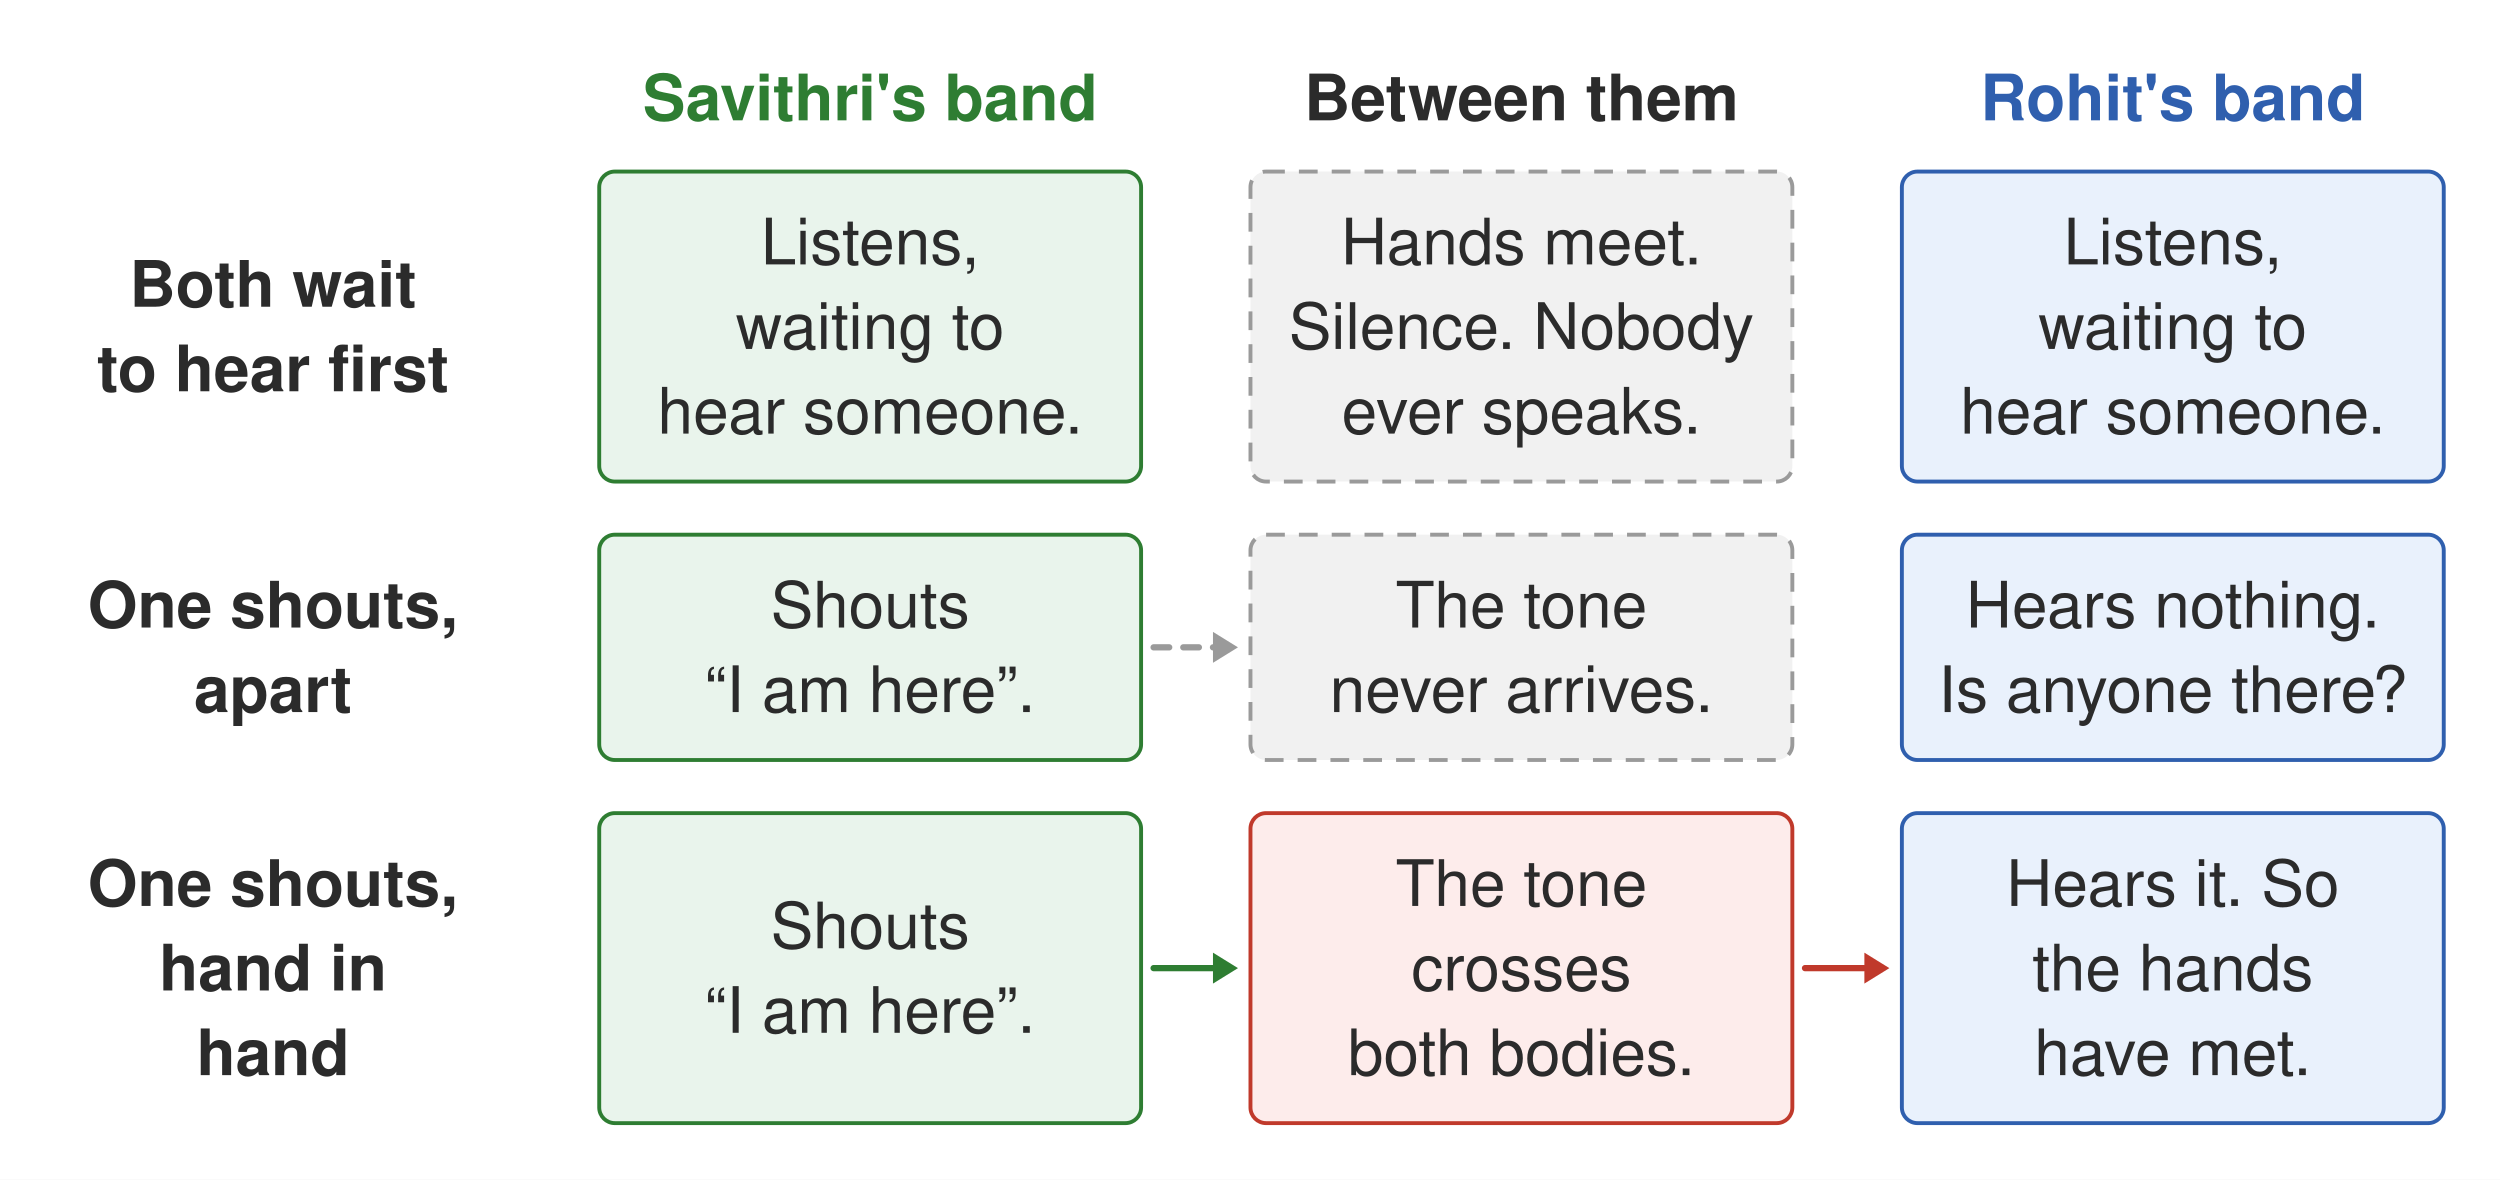
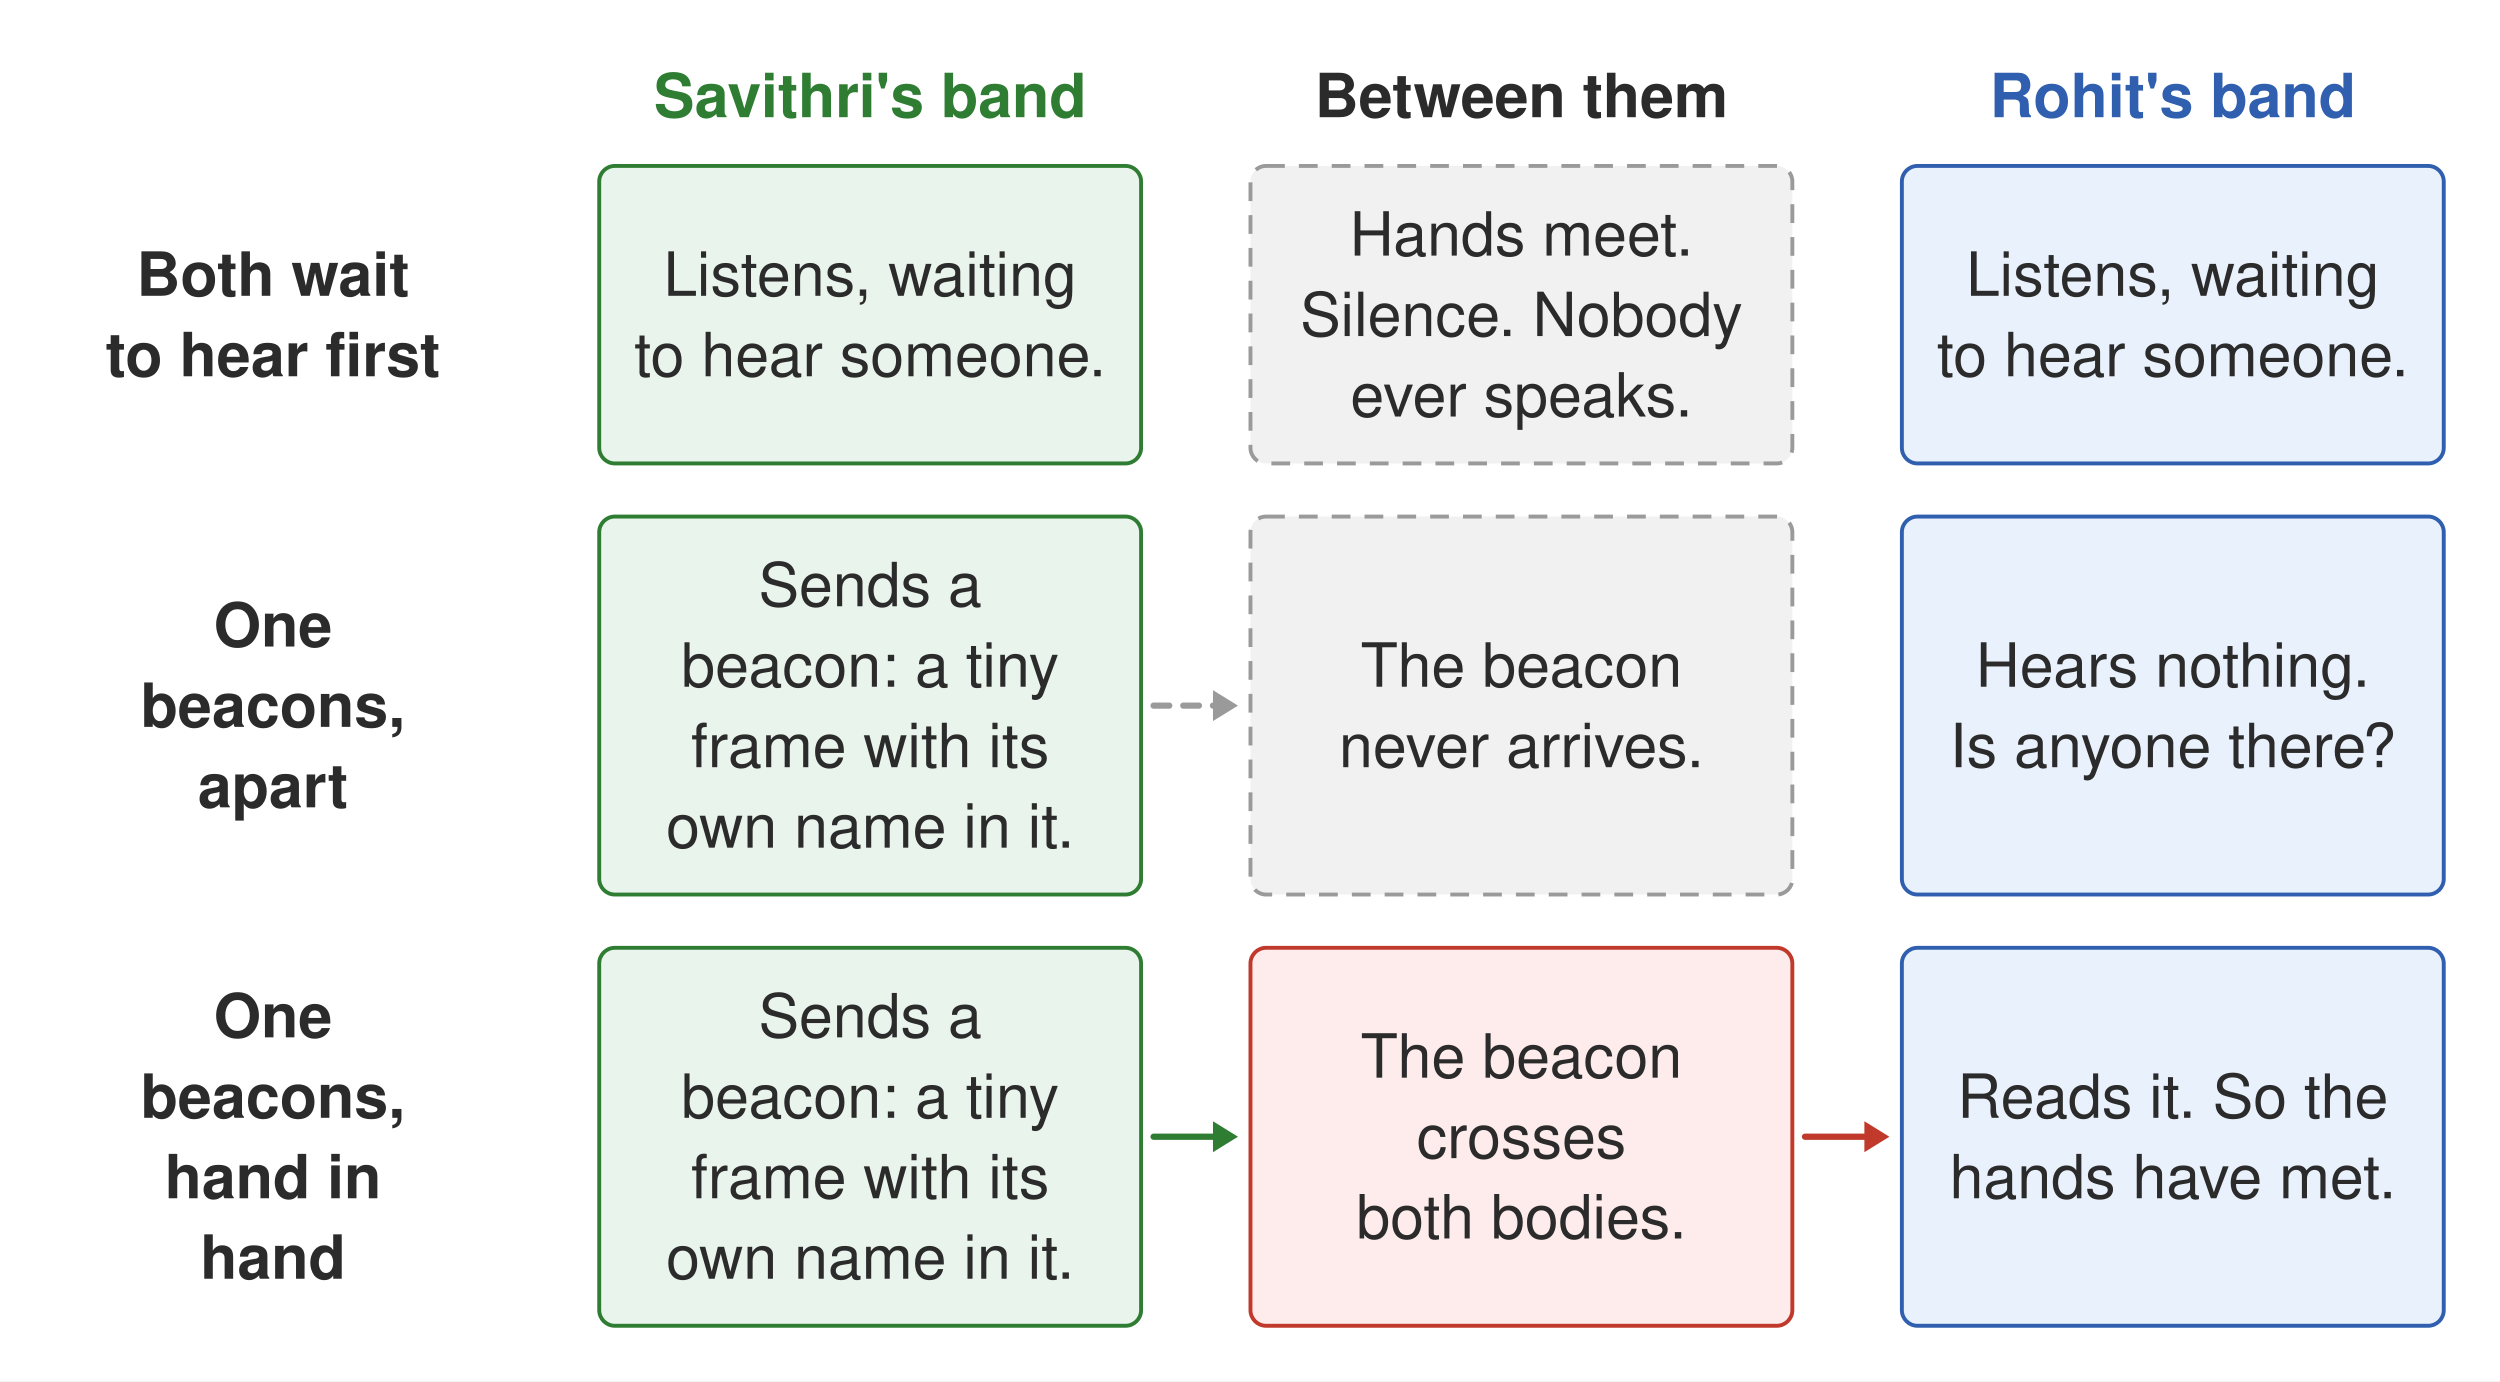
- <svg xmlns="http://www.w3.org/2000/svg" width="1600" height="755" viewBox="0 0 1600 755" font-family="Segoe UI, Helvetica, Arial, sans-serif">
-   <rect width="1600" height="755" fill="#ffffff" />
-   <text x="556.9" y="77.0" text-anchor="middle" font-size="41" fill="#2e7d32" font-weight="700">Savithri's band</text>
-   <text x="973.7" y="77.0" text-anchor="middle" font-size="41" fill="#2b2b2b" font-weight="700">Between them</text>
-   <text x="1390.6" y="77.0" text-anchor="middle" font-size="41" fill="#2f5fae" font-weight="700">Rohit's band</text>
-   <rect x="36.0" y="109.8" width="277.5" height="198.4" rx="10" fill="#ffffff" stroke="#ffffff" stroke-width="2.5" />
-   <text x="174.7" y="196.3" text-anchor="middle" font-size="41" fill="#2b2b2b" font-weight="700">Both wait</text>
-   <text x="174.7" y="250.4" text-anchor="middle" font-size="41" fill="#2b2b2b" font-weight="700">to hear first</text>
-   <rect x="383.5" y="109.8" width="346.8" height="198.4" rx="10" fill="#e9f4ec" stroke="#2e7d32" stroke-width="2.5" />
-   <text x="556.9" y="169.2" text-anchor="middle" font-size="41" fill="#2b2b2b">Listens,</text>
-   <text x="556.9" y="223.3" text-anchor="middle" font-size="41" fill="#2b2b2b">waiting to</text>
-   <text x="556.9" y="277.5" text-anchor="middle" font-size="41" fill="#2b2b2b">hear someone.</text>
-   <rect x="800.3" y="109.8" width="346.8" height="198.4" rx="10" fill="#f1f1f1" stroke="#9a9a9a" stroke-width="2.5" stroke-dasharray="12 9" />
-   <text x="973.7" y="169.2" text-anchor="middle" font-size="41" fill="#2b2b2b">Hands meet.</text>
-   <text x="973.7" y="223.3" text-anchor="middle" font-size="41" fill="#2b2b2b">Silence. Nobody</text>
-   <text x="973.7" y="277.5" text-anchor="middle" font-size="41" fill="#2b2b2b">ever speaks.</text>
-   <rect x="1217.2" y="109.8" width="346.8" height="198.4" rx="10" fill="#e9f1fc" stroke="#2f5fae" stroke-width="2.5" />
-   <text x="1390.6" y="169.2" text-anchor="middle" font-size="41" fill="#2b2b2b">Listens,</text>
-   <text x="1390.6" y="223.3" text-anchor="middle" font-size="41" fill="#2b2b2b">waiting to</text>
-   <text x="1390.6" y="277.5" text-anchor="middle" font-size="41" fill="#2b2b2b">hear someone.</text>
-   <rect x="36.0" y="342.2" width="277.5" height="144.2" rx="10" fill="#ffffff" stroke="#ffffff" stroke-width="2.5" />
-   <text x="174.7" y="401.6" text-anchor="middle" font-size="41" fill="#2b2b2b" font-weight="700">One shouts,</text>
-   <text x="174.7" y="455.7" text-anchor="middle" font-size="41" fill="#2b2b2b" font-weight="700">apart</text>
-   <rect x="383.5" y="342.2" width="346.8" height="144.2" rx="10" fill="#e9f4ec" stroke="#2e7d32" stroke-width="2.5" />
-   <text x="556.9" y="401.6" text-anchor="middle" font-size="41" fill="#2b2b2b">Shouts</text>
-   <text x="556.9" y="455.7" text-anchor="middle" font-size="41" fill="#2b2b2b">“I am here”.</text>
-   <rect x="800.3" y="342.2" width="346.8" height="144.2" rx="10" fill="#f1f1f1" stroke="#9a9a9a" stroke-width="2.5" stroke-dasharray="12 9" />
-   <text x="973.7" y="401.6" text-anchor="middle" font-size="41" fill="#2b2b2b">The tone</text>
-   <text x="973.7" y="455.7" text-anchor="middle" font-size="41" fill="#2b2b2b">never arrives.</text>
-   <rect x="1217.2" y="342.2" width="346.8" height="144.2" rx="10" fill="#e9f1fc" stroke="#2f5fae" stroke-width="2.5" />
-   <text x="1390.6" y="401.6" text-anchor="middle" font-size="41" fill="#2b2b2b">Hears nothing.</text>
-   <text x="1390.6" y="455.7" text-anchor="middle" font-size="41" fill="#2b2b2b">Is anyone there?</text>
-   <path d="M738.3 414.3 L776.3 414.3" stroke="#9a9a9a" stroke-width="4" fill="none" stroke-linecap="round" stroke-linejoin="round" stroke-dasharray="10 9" />
-   <path d="M776.3 424.2 L776.3 404.4 L792.3 414.3 Z" fill="#9a9a9a" />
-   <rect x="36.0" y="520.4" width="277.5" height="198.4" rx="10" fill="#ffffff" stroke="#ffffff" stroke-width="2.5" />
-   <text x="174.7" y="579.8" text-anchor="middle" font-size="41" fill="#2b2b2b" font-weight="700">One shouts,</text>
-   <text x="174.7" y="633.9" text-anchor="middle" font-size="41" fill="#2b2b2b" font-weight="700">hand in</text>
-   <text x="174.7" y="688.1" text-anchor="middle" font-size="41" fill="#2b2b2b" font-weight="700">hand</text>
-   <rect x="383.5" y="520.4" width="346.8" height="198.4" rx="10" fill="#e9f4ec" stroke="#2e7d32" stroke-width="2.5" />
-   <text x="556.9" y="606.9" text-anchor="middle" font-size="41" fill="#2b2b2b">Shouts</text>
-   <text x="556.9" y="661.0" text-anchor="middle" font-size="41" fill="#2b2b2b">“I am here”.</text>
-   <rect x="800.3" y="520.4" width="346.8" height="198.4" rx="10" fill="#fdeceb" stroke="#c0392b" stroke-width="2.5" />
-   <text x="973.7" y="579.8" text-anchor="middle" font-size="41" fill="#2b2b2b">The tone</text>
-   <text x="973.7" y="633.9" text-anchor="middle" font-size="41" fill="#2b2b2b">crosses</text>
-   <text x="973.7" y="688.1" text-anchor="middle" font-size="41" fill="#2b2b2b">both bodies.</text>
-   <rect x="1217.2" y="520.4" width="346.8" height="198.4" rx="10" fill="#e9f1fc" stroke="#2f5fae" stroke-width="2.5" />
-   <text x="1390.6" y="579.8" text-anchor="middle" font-size="41" fill="#2b2b2b">Hears it. So</text>
-   <text x="1390.6" y="633.9" text-anchor="middle" font-size="41" fill="#2b2b2b">the hands</text>
-   <text x="1390.6" y="688.1" text-anchor="middle" font-size="41" fill="#2b2b2b">have met.</text>
-   <path d="M738.3 619.6 L776.3 619.6" stroke="#2e7d32" stroke-width="4" fill="none" stroke-linecap="round" stroke-linejoin="round" />
-   <path d="M776.3 629.5 L776.3 609.7 L792.3 619.6 Z" fill="#2e7d32" />
-   <path d="M1155.2 619.6 L1193.2 619.6" stroke="#c0392b" stroke-width="4" fill="none" stroke-linecap="round" stroke-linejoin="round" />
-   <path d="M1193.2 629.5 L1193.2 609.7 L1209.2 619.6 Z" fill="#c0392b" />
+ <svg xmlns="http://www.w3.org/2000/svg" width="1600" height="884" viewBox="0 0 1600 884" font-family="Segoe UI, Helvetica, Arial, sans-serif">
+   <rect width="1600" height="884" fill="#ffffff" />
+   <text x="556.9" y="75.0" text-anchor="middle" font-size="39" fill="#2e7d32" font-weight="700">Savithri's band</text>
+   <text x="973.7" y="75.0" text-anchor="middle" font-size="39" fill="#2b2b2b" font-weight="700">Between them</text>
+   <text x="1390.6" y="75.0" text-anchor="middle" font-size="39" fill="#2f5fae" font-weight="700">Rohit's band</text>
+   <rect x="36.0" y="106.2" width="277.5" height="190.4" rx="10" fill="#ffffff" stroke="#ffffff" stroke-width="2.5" />
+   <text x="174.7" y="189.3" text-anchor="middle" font-size="39" fill="#2b2b2b" font-weight="700">Both wait</text>
+   <text x="174.7" y="240.8" text-anchor="middle" font-size="39" fill="#2b2b2b" font-weight="700">to hear first</text>
+   <rect x="383.5" y="106.2" width="346.8" height="190.4" rx="10" fill="#e9f4ec" stroke="#2e7d32" stroke-width="2.5" />
+   <text x="556.9" y="189.3" text-anchor="middle" font-size="39" fill="#2b2b2b">Listens, waiting</text>
+   <text x="556.9" y="240.8" text-anchor="middle" font-size="39" fill="#2b2b2b">to hear someone.</text>
+   <rect x="800.3" y="106.2" width="346.8" height="190.4" rx="10" fill="#f1f1f1" stroke="#9a9a9a" stroke-width="2.5" stroke-dasharray="12 9" />
+   <text x="973.7" y="163.6" text-anchor="middle" font-size="39" fill="#2b2b2b">Hands meet.</text>
+   <text x="973.7" y="215.1" text-anchor="middle" font-size="39" fill="#2b2b2b">Silence. Nobody</text>
+   <text x="973.7" y="266.6" text-anchor="middle" font-size="39" fill="#2b2b2b">ever speaks.</text>
+   <rect x="1217.2" y="106.2" width="346.8" height="190.4" rx="10" fill="#e9f1fc" stroke="#2f5fae" stroke-width="2.5" />
+   <text x="1390.6" y="189.3" text-anchor="middle" font-size="39" fill="#2b2b2b">Listens, waiting</text>
+   <text x="1390.6" y="240.8" text-anchor="middle" font-size="39" fill="#2b2b2b">to hear someone.</text>
+   <rect x="36.0" y="330.6" width="277.5" height="241.9" rx="10" fill="#ffffff" stroke="#ffffff" stroke-width="2.5" />
+   <text x="174.7" y="413.8" text-anchor="middle" font-size="39" fill="#2b2b2b" font-weight="700">One</text>
+   <text x="174.7" y="465.2" text-anchor="middle" font-size="39" fill="#2b2b2b" font-weight="700">beacons,</text>
+   <text x="174.7" y="516.7" text-anchor="middle" font-size="39" fill="#2b2b2b" font-weight="700">apart</text>
+   <rect x="383.5" y="330.6" width="346.8" height="241.9" rx="10" fill="#e9f4ec" stroke="#2e7d32" stroke-width="2.5" />
+   <text x="556.9" y="388.0" text-anchor="middle" font-size="39" fill="#2b2b2b">Sends a</text>
+   <text x="556.9" y="439.5" text-anchor="middle" font-size="39" fill="#2b2b2b">beacon: a tiny</text>
+   <text x="556.9" y="491.0" text-anchor="middle" font-size="39" fill="#2b2b2b">frame with its</text>
+   <text x="556.9" y="542.5" text-anchor="middle" font-size="39" fill="#2b2b2b">own name in it.</text>
+   <rect x="800.3" y="330.6" width="346.8" height="241.9" rx="10" fill="#f1f1f1" stroke="#9a9a9a" stroke-width="2.5" stroke-dasharray="12 9" />
+   <text x="973.7" y="439.5" text-anchor="middle" font-size="39" fill="#2b2b2b">The beacon</text>
+   <text x="973.7" y="491.0" text-anchor="middle" font-size="39" fill="#2b2b2b">never arrives.</text>
+   <rect x="1217.2" y="330.6" width="346.8" height="241.9" rx="10" fill="#e9f1fc" stroke="#2f5fae" stroke-width="2.5" />
+   <text x="1390.6" y="439.5" text-anchor="middle" font-size="39" fill="#2b2b2b">Hears nothing.</text>
+   <text x="1390.6" y="491.0" text-anchor="middle" font-size="39" fill="#2b2b2b">Is anyone there?</text>
+   <path d="M738.3 451.6 L776.3 451.6" stroke="#9a9a9a" stroke-width="4" fill="none" stroke-linecap="round" stroke-linejoin="round" stroke-dasharray="10 9" />
+   <path d="M776.3 461.5 L776.3 441.7 L792.3 451.6 Z" fill="#9a9a9a" />
+   <rect x="36.0" y="606.6" width="277.5" height="241.9" rx="10" fill="#ffffff" stroke="#ffffff" stroke-width="2.5" />
+   <text x="174.7" y="663.9" text-anchor="middle" font-size="39" fill="#2b2b2b" font-weight="700">One</text>
+   <text x="174.7" y="715.4" text-anchor="middle" font-size="39" fill="#2b2b2b" font-weight="700">beacons,</text>
+   <text x="174.7" y="766.9" text-anchor="middle" font-size="39" fill="#2b2b2b" font-weight="700">hand in</text>
+   <text x="174.7" y="818.4" text-anchor="middle" font-size="39" fill="#2b2b2b" font-weight="700">hand</text>
+   <rect x="383.5" y="606.6" width="346.8" height="241.9" rx="10" fill="#e9f4ec" stroke="#2e7d32" stroke-width="2.5" />
+   <text x="556.9" y="663.9" text-anchor="middle" font-size="39" fill="#2b2b2b">Sends a</text>
+   <text x="556.9" y="715.4" text-anchor="middle" font-size="39" fill="#2b2b2b">beacon: a tiny</text>
+   <text x="556.9" y="766.9" text-anchor="middle" font-size="39" fill="#2b2b2b">frame with its</text>
+   <text x="556.9" y="818.4" text-anchor="middle" font-size="39" fill="#2b2b2b">own name in it.</text>
+   <rect x="800.3" y="606.6" width="346.8" height="241.9" rx="10" fill="#fdeceb" stroke="#c0392b" stroke-width="2.5" />
+   <text x="973.7" y="689.7" text-anchor="middle" font-size="39" fill="#2b2b2b">The beacon</text>
+   <text x="973.7" y="741.2" text-anchor="middle" font-size="39" fill="#2b2b2b">crosses</text>
+   <text x="973.7" y="792.6" text-anchor="middle" font-size="39" fill="#2b2b2b">both bodies.</text>
+   <rect x="1217.2" y="606.6" width="346.8" height="241.9" rx="10" fill="#e9f1fc" stroke="#2f5fae" stroke-width="2.5" />
+   <text x="1390.6" y="715.4" text-anchor="middle" font-size="39" fill="#2b2b2b">Reads it. So the</text>
+   <text x="1390.6" y="766.9" text-anchor="middle" font-size="39" fill="#2b2b2b">hands have met.</text>
+   <path d="M738.3 727.5 L776.3 727.5" stroke="#2e7d32" stroke-width="4" fill="none" stroke-linecap="round" stroke-linejoin="round" />
+   <path d="M776.3 737.4 L776.3 717.6 L792.3 727.5 Z" fill="#2e7d32" />
+   <path d="M1155.2 727.5 L1193.2 727.5" stroke="#c0392b" stroke-width="4" fill="none" stroke-linecap="round" stroke-linejoin="round" />
+   <path d="M1193.2 737.4 L1193.2 717.6 L1209.2 727.5 Z" fill="#c0392b" />
</svg>
